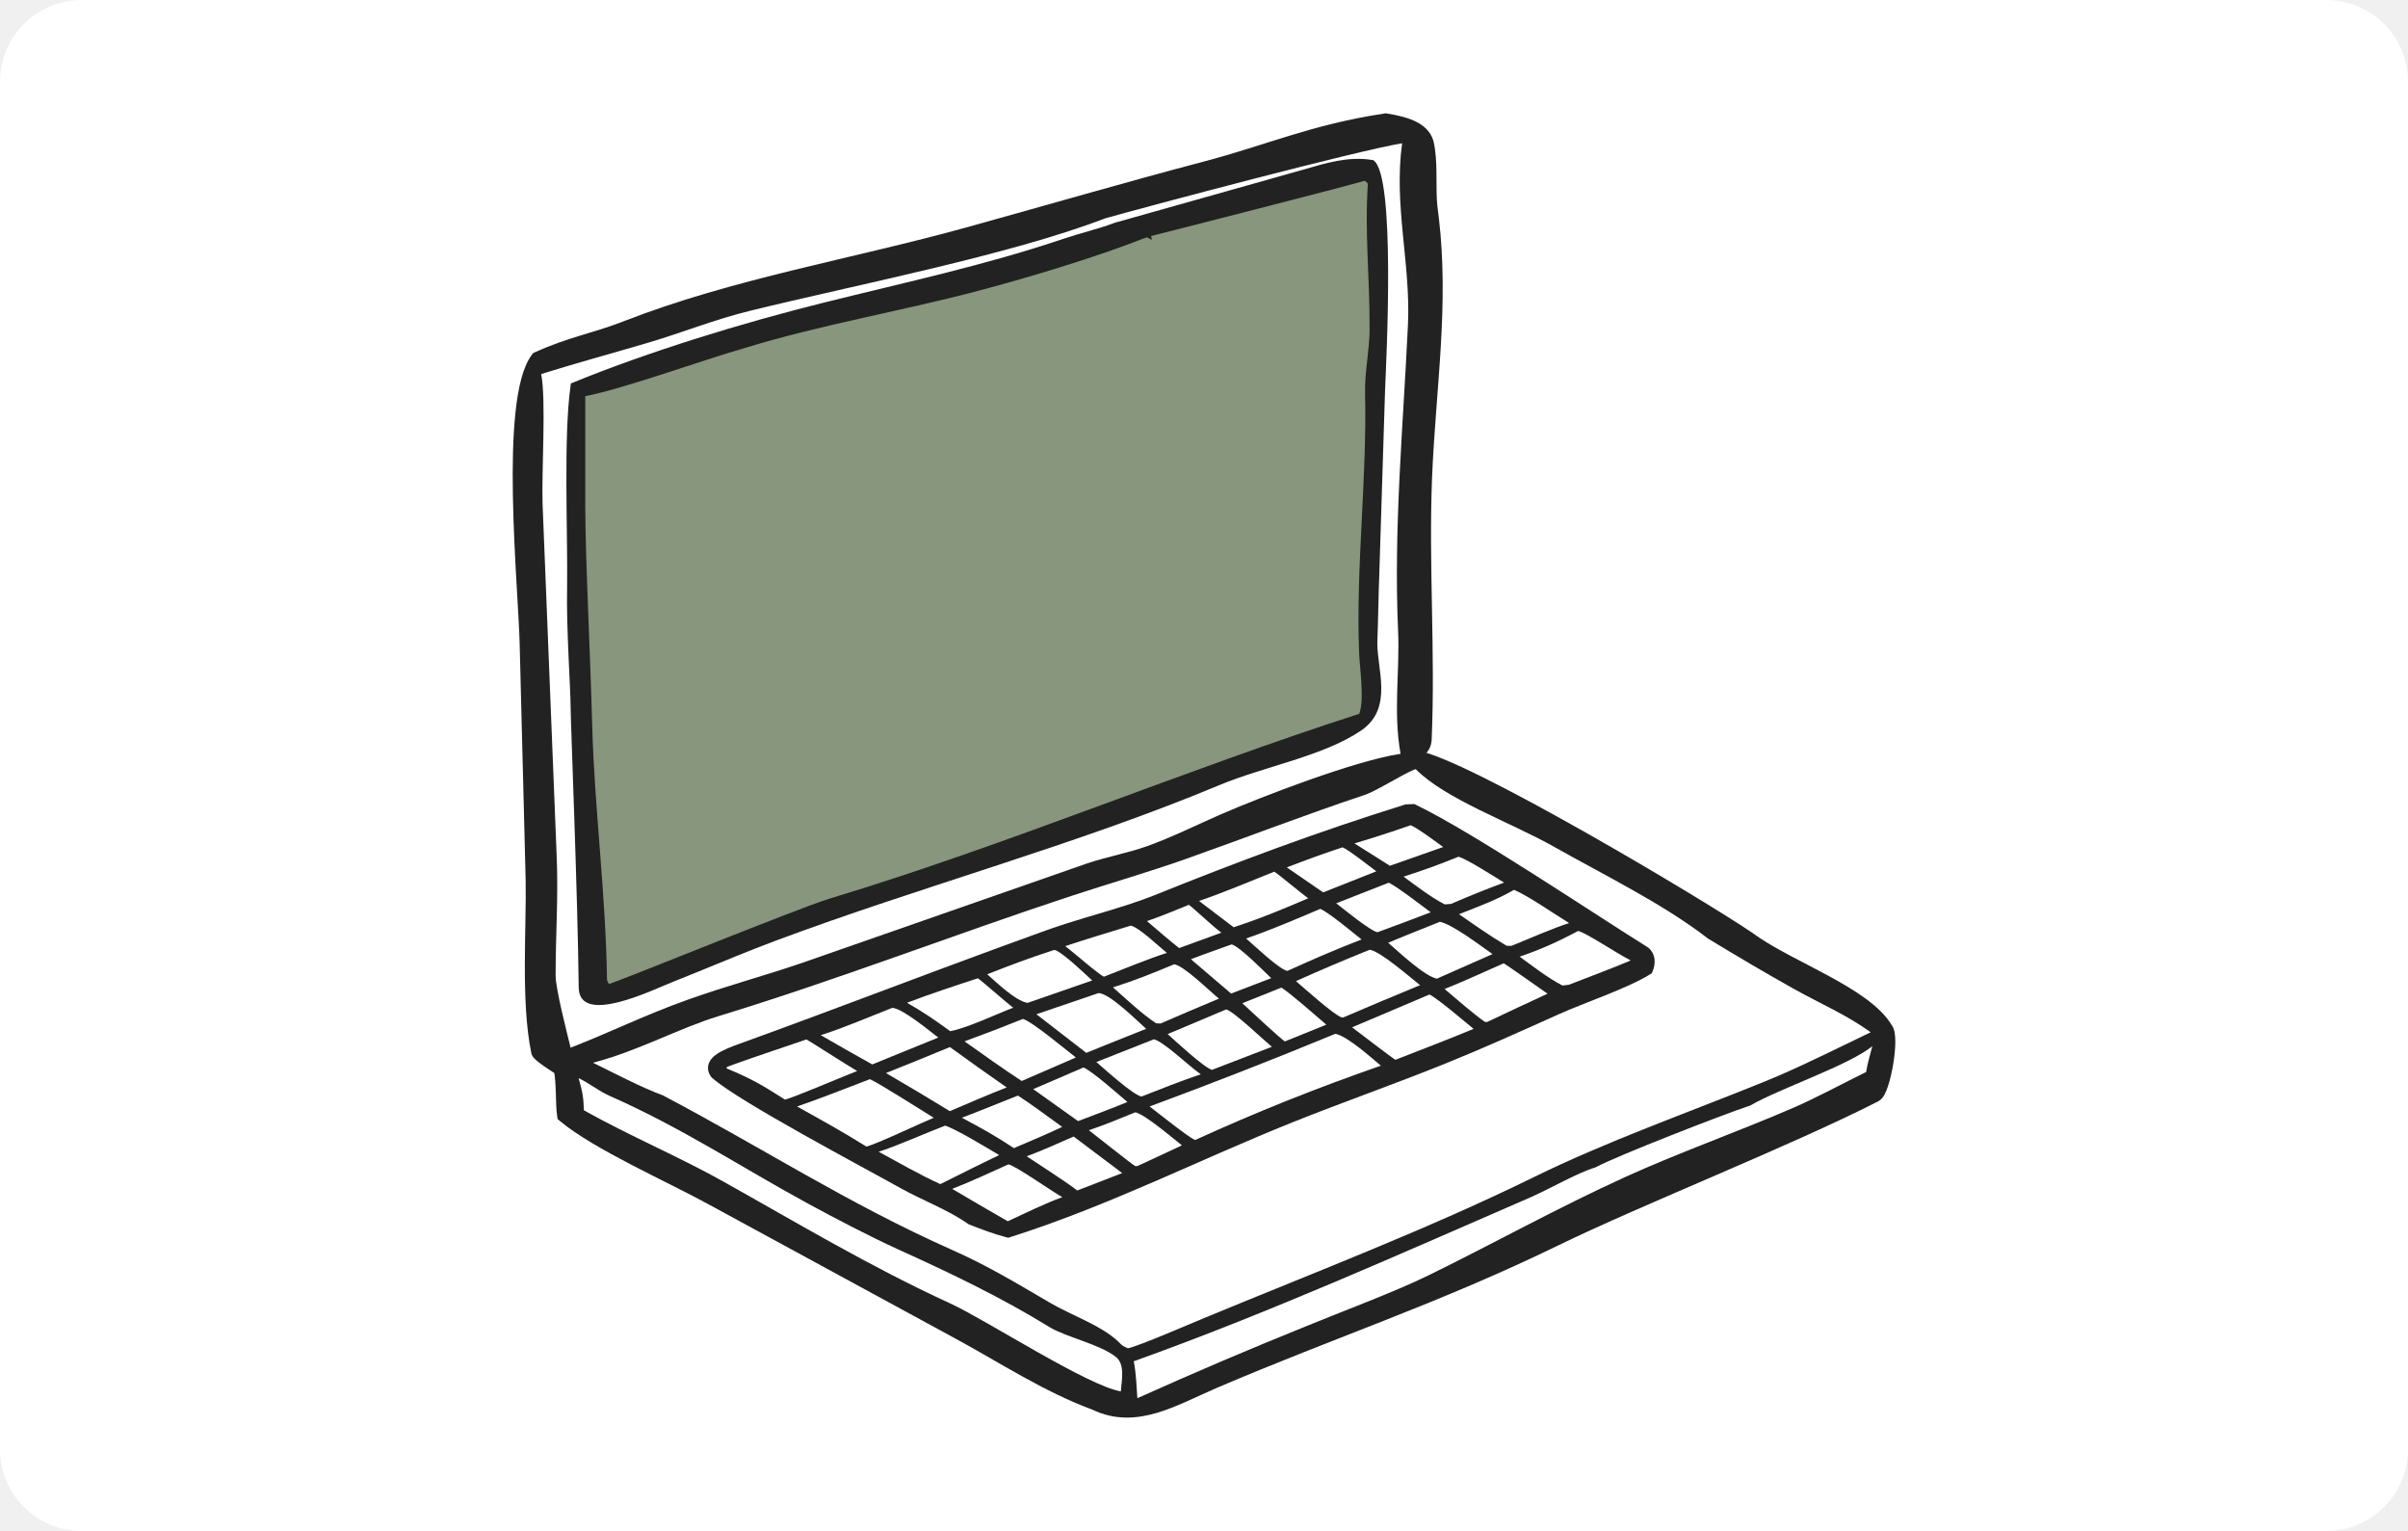
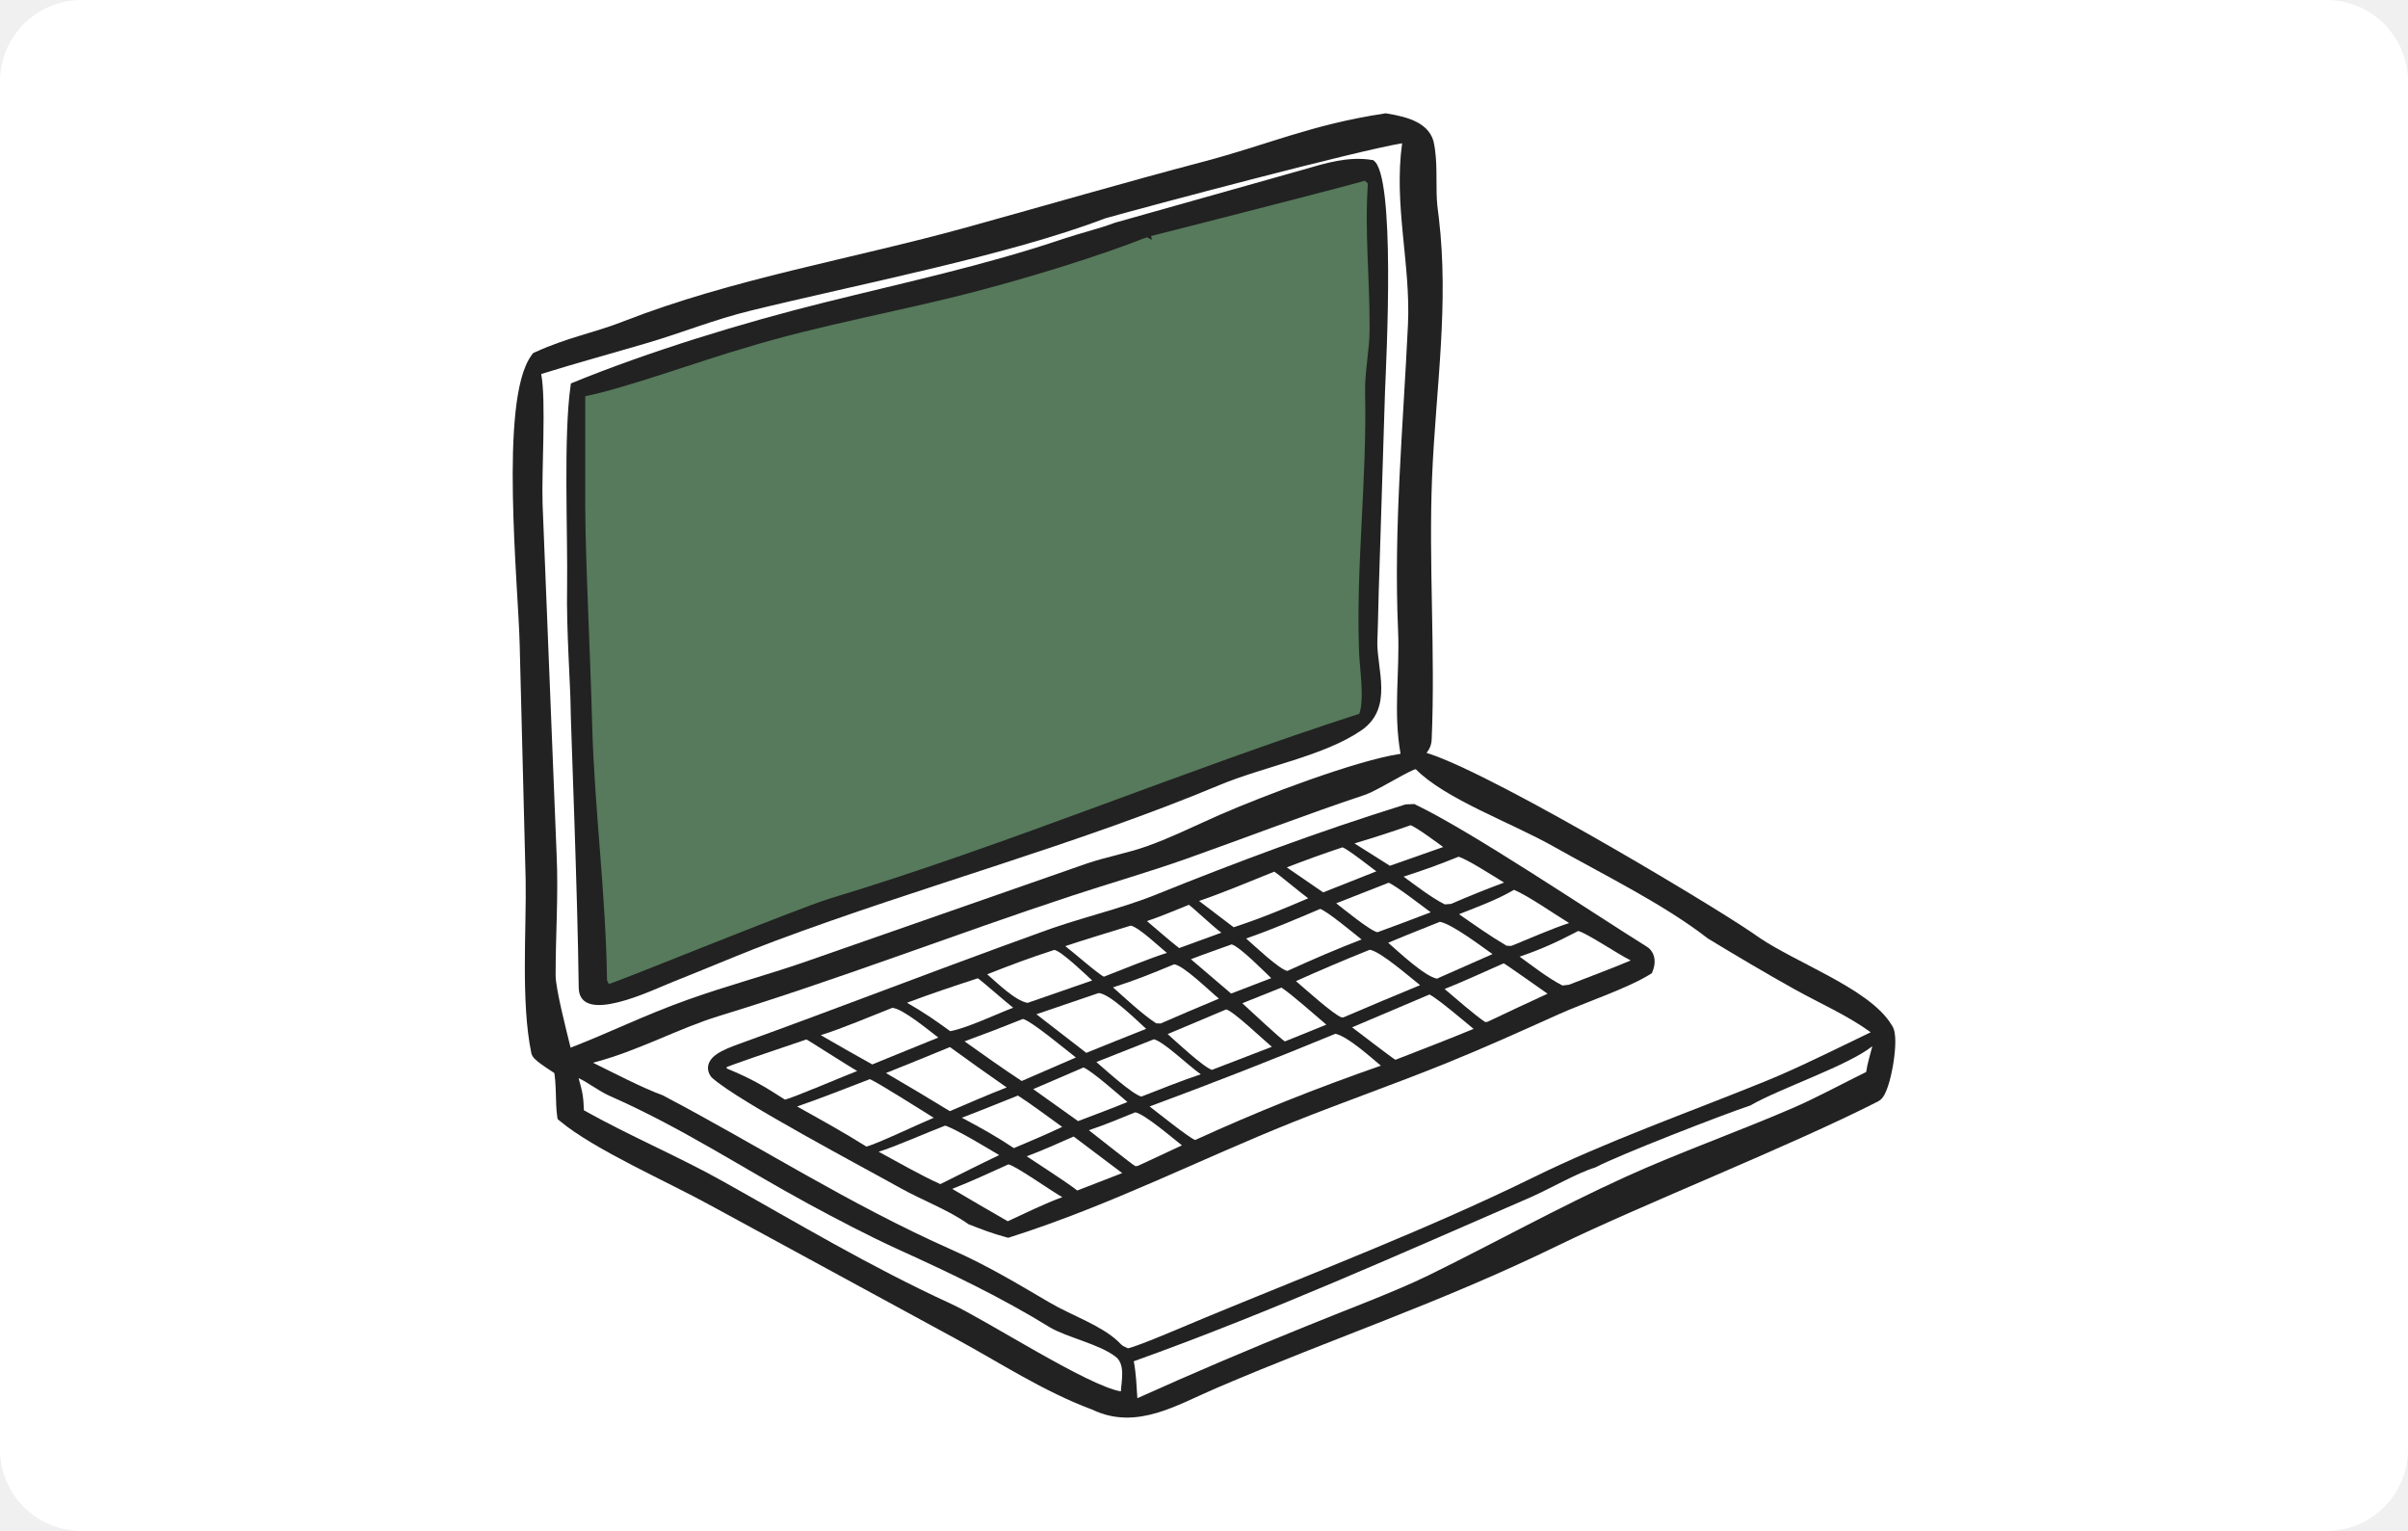
<svg xmlns="http://www.w3.org/2000/svg" width="236" height="150" viewBox="0 0 236 150" fill="none">
  <style>
  .bg { fill: #FFFFFF; }
  .ink-stroked { fill: #222222; stroke: #222222; }
  .bg-stroke { fill: #FFFFFF; stroke: #222222; }
  @media (prefers-color-scheme: dark) {
    .bg { fill: #161716; }
    .ink-stroked { fill: #FFFFFF; stroke: #F2EFE9; }
    .bg-stroke { fill: #161716; stroke: #F2EFE9; }
  }
</style>
  <rect class="bg" width="236" height="150" rx="8" />
  <path d="M135.864 11.491C136.917 11.66 137.923 11.892 138.699 12.3C139.484 12.713 140.07 13.329 140.197 14.258L140.262 14.659C140.395 15.596 140.407 16.55 140.41 17.478C140.414 18.416 140.408 19.325 140.498 20.209L140.543 20.585L140.647 21.418C141.136 25.571 141.075 29.657 140.844 33.722C140.595 38.081 140.157 42.359 139.978 46.752C139.805 50.993 139.887 55.275 139.967 59.573C140.046 63.867 140.123 68.178 139.938 72.457C139.911 73.089 139.588 73.463 139.338 73.729C139.244 73.829 139.174 73.906 139.12 73.968C139.683 74.093 140.407 74.344 141.241 74.684C142.351 75.136 143.697 75.761 145.197 76.505C148.198 77.995 151.833 79.973 155.454 82.026C162.238 85.872 169.005 89.995 171.494 91.681L171.934 91.986L172.287 92.229C174.103 93.444 176.646 94.645 179.071 95.964C180.352 96.662 181.593 97.388 182.641 98.158C183.675 98.917 184.547 99.737 185.081 100.632C185.218 100.806 185.285 101.043 185.322 101.26C185.364 101.506 185.38 101.798 185.378 102.112C185.373 102.741 185.294 103.499 185.17 104.238C185.046 104.977 184.875 105.711 184.683 106.292C184.587 106.582 184.482 106.845 184.369 107.054C184.267 107.243 184.122 107.461 183.914 107.567C179.7 109.721 173.905 112.254 168.156 114.739C162.401 117.227 156.693 119.667 152.636 121.643C140.888 127.365 130.925 130.579 119.074 135.65C117.179 136.461 115.221 137.495 113.282 138.066C111.317 138.645 109.296 138.777 107.211 137.769C102.423 135.996 98.075 133.121 93.843 130.833H93.842L69.797 117.761L69.795 117.76C67.672 116.591 64.859 115.243 62.126 113.824C59.414 112.415 56.785 110.938 55.108 109.539L54.999 109.447L54.977 109.306C54.885 108.69 54.873 107.83 54.847 107.009C54.822 106.228 54.782 105.477 54.666 104.903C54.613 104.868 54.544 104.825 54.464 104.773C54.263 104.643 53.993 104.467 53.72 104.282C53.448 104.098 53.168 103.899 52.948 103.724C52.839 103.637 52.737 103.549 52.657 103.467C52.617 103.427 52.576 103.381 52.542 103.333C52.519 103.301 52.488 103.251 52.465 103.189L52.445 103.122C51.924 100.635 51.811 97.582 51.813 94.573C51.816 91.539 51.935 88.583 51.892 86.183L51.307 63.134V63.133C51.274 61.717 51.133 59.523 50.987 56.948C50.842 54.378 50.691 51.439 50.641 48.549C50.59 45.662 50.639 42.813 50.894 40.427C51.021 39.235 51.2 38.149 51.447 37.228C51.693 36.312 52.014 35.532 52.437 34.971L52.494 34.895L52.581 34.855C54.231 34.106 55.65 33.644 57.028 33.222C58.409 32.8 59.736 32.422 61.234 31.836C66.591 29.744 72.174 28.224 77.82 26.838C83.475 25.451 89.178 24.201 94.814 22.642C102.524 20.509 110.202 18.267 118.021 16.206C121.217 15.364 123.836 14.464 126.581 13.628C129.321 12.795 132.159 12.034 135.749 11.49L135.807 11.481L135.864 11.491Z" class="ink-stroked" stroke-width="0.75" />
  <path d="M137.789 14.09C137.374 17.075 137.582 19.999 137.865 22.941C138.147 25.872 138.506 28.832 138.364 31.828C137.89 41.873 136.952 51.726 137.396 61.756C137.487 63.81 137.362 65.826 137.309 67.805C137.255 69.794 137.271 71.766 137.633 73.788L137.7 74.168L137.319 74.226C135.129 74.554 131.739 75.597 128.381 76.784C125.031 77.969 121.743 79.285 119.771 80.144C117.506 81.132 115.012 82.377 112.541 83.26C111.59 83.6 110.566 83.869 109.559 84.13C108.545 84.393 107.55 84.647 106.63 84.961L78.732 94.695L78.731 94.696C76.837 95.342 74.995 95.901 73.149 96.47C71.302 97.038 69.45 97.617 67.525 98.303C65.367 99.072 63.51 99.854 61.688 100.64C59.867 101.425 58.074 102.216 56.058 102.997L55.659 103.151L55.559 102.736C55.383 102.013 55.013 100.57 54.69 99.145C54.528 98.433 54.376 97.719 54.265 97.096C54.154 96.48 54.079 95.929 54.079 95.552C54.078 91.437 54.362 87.802 54.175 83.68V83.678L52.8 49.352V49.351C52.747 47.792 52.838 45.225 52.88 42.768C52.922 40.281 52.911 37.927 52.671 36.719L52.605 36.388L52.928 36.287C56.457 35.19 59.851 34.269 63.363 33.234C65.066 32.733 66.673 32.17 68.322 31.615C69.968 31.062 71.651 30.52 73.483 30.071C83.937 27.509 98.775 24.645 108.156 21.052L108.173 21.045L108.19 21.041L122.391 17.117L122.397 17.115L122.405 17.113H122.407L122.442 17.105C122.467 17.099 122.502 17.091 122.548 17.08C122.64 17.059 122.773 17.028 122.938 16.989C123.266 16.912 123.718 16.805 124.214 16.686C124.711 16.566 125.252 16.436 125.755 16.311L127.074 15.971C131.145 14.818 132.987 14.375 137.357 13.668L137.858 13.587L137.789 14.09Z" class="ink-stroked" stroke-width="0.75" />
  <path d="M137.789 14.09C137.374 17.075 137.582 19.999 137.865 22.941C138.147 25.872 138.506 28.832 138.364 31.828C137.89 41.873 136.952 51.726 137.396 61.756C137.487 63.81 137.362 65.826 137.309 67.805C137.255 69.794 137.271 71.766 137.633 73.788L137.7 74.168L137.319 74.226C135.129 74.554 131.739 75.597 128.381 76.784C125.031 77.969 121.743 79.285 119.771 80.144C117.506 81.132 115.012 82.377 112.541 83.26C111.59 83.6 110.566 83.869 109.559 84.13C108.545 84.393 107.55 84.647 106.63 84.961L78.732 94.695L78.731 94.696C76.837 95.342 74.995 95.901 73.149 96.47C71.302 97.038 69.45 97.617 67.525 98.303C65.367 99.072 63.51 99.854 61.688 100.64C59.867 101.425 58.074 102.216 56.058 102.997L55.659 103.151L55.559 102.736C55.383 102.013 55.013 100.57 54.69 99.145C54.528 98.433 54.376 97.719 54.265 97.096C54.154 96.48 54.079 95.929 54.079 95.552C54.078 91.437 54.362 87.802 54.175 83.68V83.678L52.8 49.352V49.351C52.747 47.792 52.838 45.225 52.88 42.768C52.922 40.281 52.911 37.927 52.671 36.719L52.605 36.388L52.928 36.287C56.457 35.19 59.851 34.269 63.363 33.234C65.066 32.733 66.673 32.17 68.322 31.615C69.968 31.062 71.651 30.52 73.483 30.071C83.937 27.509 98.775 24.645 108.156 21.052L108.172 21.046L108.188 21.041C112.241 19.893 132.976 14.377 137.357 13.668L137.858 13.587L137.789 14.09ZM134.438 16.046C132.173 15.669 129.995 16.353 127.826 16.984L127.823 16.985L109.366 22.184C108.666 22.454 107.785 22.72 106.897 22.979C105.992 23.243 105.081 23.501 104.314 23.761C96.722 26.331 88.833 28.025 80.929 29.989C72.754 32.021 63.734 34.796 56.292 37.833C55.945 40.302 55.875 43.825 55.886 47.423C55.897 51.106 55.993 54.874 55.954 57.584V57.587C55.912 59.53 55.997 62.019 56.094 64.236C56.19 66.441 56.298 68.392 56.298 69.227C56.298 69.922 56.471 74.495 56.657 80.062C56.843 85.62 57.042 92.153 57.092 96.747C57.096 97.16 57.197 97.433 57.339 97.617C57.481 97.801 57.693 97.933 57.988 98.012C58.6 98.174 59.484 98.084 60.494 97.833C62.504 97.333 64.733 96.279 65.738 95.881L68.239 94.873C70.744 93.85 73.264 92.796 75.805 91.847C82.995 89.159 90.403 86.797 97.745 84.383C105.092 81.967 112.377 79.496 119.343 76.585C121.588 75.647 124.196 74.922 126.653 74.129C129.131 73.329 131.467 72.456 133.257 71.217C134.665 70.222 135.011 68.879 134.998 67.398C134.992 66.65 134.893 65.882 134.795 65.114C134.71 64.451 134.626 63.783 134.614 63.156V62.884C134.656 61.767 134.682 60.668 134.709 59.571C134.736 58.475 134.762 57.38 134.804 56.276L135.367 38.312V38.309C135.428 36.79 135.695 31.467 135.669 26.359C135.656 23.804 135.569 21.316 135.349 19.39C135.238 18.425 135.096 17.616 134.918 17.016C134.829 16.716 134.734 16.48 134.637 16.307C134.561 16.172 134.492 16.091 134.438 16.046Z" class="bg-stroke" stroke-width="0.75" />
-   <path d="M134.012 17.431L134.313 17.703L134.449 17.826L134.437 18.007C134.275 20.329 134.319 22.619 134.402 24.919C134.485 27.211 134.608 29.521 134.601 31.861L134.605 32.277C134.601 33.251 134.492 34.246 134.384 35.215C134.259 36.334 134.138 37.419 134.162 38.459C134.26 42.721 134.033 46.969 133.822 51.198C133.611 55.432 133.416 59.649 133.572 63.873C133.586 64.248 133.625 64.723 133.671 65.258C133.716 65.789 133.766 66.374 133.798 66.955C133.83 67.534 133.844 68.119 133.815 68.649C133.787 69.174 133.717 69.673 133.565 70.071L133.501 70.239L133.33 70.294C124.709 73.069 116.149 76.259 107.534 79.424C98.923 82.589 90.258 85.728 81.44 88.395C79.891 88.864 74.603 90.941 69.621 92.916C67.137 93.902 64.735 94.859 62.929 95.571C62.026 95.927 61.269 96.221 60.725 96.428C60.453 96.532 60.231 96.614 60.07 96.671C59.99 96.7 59.922 96.723 59.868 96.74C59.842 96.748 59.815 96.755 59.791 96.761C59.775 96.765 59.731 96.776 59.684 96.779L59.435 96.791L59.327 96.565L59.151 96.194L59.116 96.121L59.115 96.039C59.059 91.822 58.753 87.658 58.431 83.488C58.109 79.322 57.772 75.149 57.659 70.932C57.469 63.789 56.984 54.5 56.984 49.549V38.511L57.286 38.451C59.266 38.054 62.084 37.187 64.967 36.256C67.838 35.33 70.772 34.341 72.951 33.717C76.739 32.56 80.517 31.672 84.311 30.82C88.11 29.966 91.921 29.147 95.795 28.127C100.837 26.797 107.536 24.771 112.28 22.885C112.307 22.875 112.335 22.864 112.352 22.858C112.354 22.857 112.356 22.856 112.358 22.855C112.36 22.854 112.362 22.855 112.363 22.854L112.366 22.852H112.367C112.368 22.852 112.37 22.851 112.371 22.85C112.373 22.85 112.378 22.854 112.387 22.858L112.385 22.848C112.385 22.848 112.387 22.848 112.388 22.848C112.39 22.848 112.393 22.846 112.397 22.845C112.406 22.843 112.419 22.84 112.436 22.835C112.469 22.827 112.519 22.814 112.585 22.797C112.716 22.764 112.91 22.715 113.157 22.652C113.651 22.526 114.361 22.346 115.224 22.127C116.949 21.687 119.285 21.091 121.729 20.464C126.62 19.21 131.935 17.836 133.658 17.349L133.857 17.294L134.012 17.431ZM112.477 23.212L112.441 23.076C112.43 23.061 112.419 23.047 112.405 23.034L112.477 23.212Z" fill="#87967C" stroke="#222222" stroke-width="0.75" />
+   <path d="M134.012 17.431L134.313 17.703L134.449 17.826L134.437 18.007C134.275 20.329 134.319 22.619 134.402 24.919C134.485 27.211 134.608 29.521 134.601 31.861L134.605 32.277C134.601 33.251 134.492 34.246 134.384 35.215C134.259 36.334 134.138 37.419 134.162 38.459C134.26 42.721 134.033 46.969 133.822 51.198C133.611 55.432 133.416 59.649 133.572 63.873C133.586 64.248 133.625 64.723 133.671 65.258C133.716 65.789 133.766 66.374 133.798 66.955C133.83 67.534 133.844 68.119 133.815 68.649C133.787 69.174 133.717 69.673 133.565 70.071L133.501 70.239L133.33 70.294C124.709 73.069 116.149 76.259 107.534 79.424C98.923 82.589 90.258 85.728 81.44 88.395C79.891 88.864 74.603 90.941 69.621 92.916C67.137 93.902 64.735 94.859 62.929 95.571C62.026 95.927 61.269 96.221 60.725 96.428C60.453 96.532 60.231 96.614 60.07 96.671C59.99 96.7 59.922 96.723 59.868 96.74C59.842 96.748 59.815 96.755 59.791 96.761C59.775 96.765 59.731 96.776 59.684 96.779L59.435 96.791L59.327 96.565L59.151 96.194L59.116 96.121L59.115 96.039C59.059 91.822 58.753 87.658 58.431 83.488C58.109 79.322 57.772 75.149 57.659 70.932C57.469 63.789 56.984 54.5 56.984 49.549V38.511L57.286 38.451C59.266 38.054 62.084 37.187 64.967 36.256C67.838 35.33 70.772 34.341 72.951 33.717C76.739 32.56 80.517 31.672 84.311 30.82C88.11 29.966 91.921 29.147 95.795 28.127C100.837 26.797 107.536 24.771 112.28 22.885C112.307 22.875 112.335 22.864 112.352 22.858C112.354 22.857 112.356 22.856 112.358 22.855C112.36 22.854 112.362 22.855 112.363 22.854L112.366 22.852H112.367C112.368 22.852 112.37 22.851 112.371 22.85C112.373 22.85 112.378 22.854 112.387 22.858L112.385 22.848C112.385 22.848 112.387 22.848 112.388 22.848C112.39 22.848 112.393 22.846 112.397 22.845C112.406 22.843 112.419 22.84 112.436 22.835C112.469 22.827 112.519 22.814 112.585 22.797C112.716 22.764 112.91 22.715 113.157 22.652C113.651 22.526 114.361 22.346 115.224 22.127C116.949 21.687 119.285 21.091 121.729 20.464C126.62 19.21 131.935 17.836 133.658 17.349L133.857 17.294L134.012 17.431ZM112.477 23.212L112.441 23.076C112.43 23.061 112.419 23.047 112.405 23.034L112.477 23.212Z" fill="#567A5B" stroke="#222222" stroke-width="0.75" />
  <path d="M138.918 74.993L139.028 75.105C140.415 76.514 142.708 77.803 145.207 79.039C147.677 80.26 150.355 81.433 152.395 82.584C157.455 85.439 163.235 88.257 167.612 91.651C170.347 93.31 173.172 94.984 176.001 96.564C178.62 98.028 181.166 99.099 183.562 100.834L184.073 101.204L183.504 101.476C180.605 102.859 177.455 104.451 174.385 105.772L173.075 106.32C165.397 109.435 157.708 112.126 150.479 115.674C140.19 120.724 129.071 124.972 118.247 129.448L118.246 129.449C117.927 129.58 117.361 129.819 116.671 130.11C115.982 130.401 115.172 130.742 114.37 131.072C113.569 131.402 112.773 131.722 112.112 131.973C111.465 132.219 110.913 132.412 110.619 132.469L110.504 132.491L110.397 132.444C110.049 132.291 109.863 132.199 109.714 132.079C109.641 132.02 109.581 131.958 109.527 131.902C109.472 131.845 109.408 131.778 109.312 131.688L109.311 131.687C108.503 130.933 107.415 130.323 106.229 129.734C105.063 129.155 103.787 128.59 102.69 127.949C99.544 126.109 96.633 124.343 93.154 122.802C83.031 118.318 74.204 112.596 64.79 107.653C62.785 106.926 59.823 105.376 57.954 104.461L57.046 104.016L58.024 103.761C60.213 103.191 62.28 102.36 64.311 101.513C66.333 100.67 68.328 99.806 70.337 99.192C82.118 95.591 93.257 91.251 104.934 87.406C108.63 86.189 112.611 85.042 116.159 83.783C122.062 81.689 127.711 79.499 133.738 77.491L134.068 77.349L134.305 77.241C134.899 76.957 135.776 76.465 136.604 76.008C137.071 75.75 137.521 75.504 137.879 75.323C138.057 75.233 138.22 75.156 138.354 75.1C138.421 75.073 138.487 75.047 138.547 75.029C138.6 75.013 138.679 74.993 138.761 74.993H138.918Z" class="bg-stroke" stroke-width="0.75" />
  <path d="M138.614 79.196C141.316 80.488 145.647 83.138 149.947 85.865C154.263 88.603 158.546 91.416 161.197 93.068L161.327 93.16C161.608 93.389 161.742 93.7 161.779 94.009C161.821 94.352 161.747 94.702 161.634 94.985L161.588 95.098L161.484 95.162C160.429 95.823 158.817 96.515 157.187 97.172C155.54 97.836 153.871 98.466 152.648 99.015C148.95 100.675 145.366 102.3 141.537 103.848C139.048 104.854 136.544 105.796 134.044 106.734C131.543 107.672 129.045 108.607 126.562 109.6C117.45 113.243 108.62 117.766 98.911 120.849L98.807 120.882L98.701 120.854C97.32 120.485 96.397 120.111 95.148 119.633L95.103 119.616L95.065 119.589C94.103 118.906 92.958 118.314 91.792 117.748C90.637 117.188 89.448 116.648 88.442 116.083C87.589 115.603 86.173 114.835 84.486 113.913C82.801 112.993 80.847 111.922 78.922 110.841C76.998 109.761 75.099 108.669 73.525 107.706C71.961 106.75 70.689 105.904 70.038 105.319L70.011 105.294L69.989 105.264C69.76 104.958 69.698 104.618 69.831 104.287C69.95 103.993 70.203 103.763 70.469 103.581C71.006 103.213 71.808 102.904 72.538 102.64C77.468 100.859 82.359 99.025 87.254 97.192C90.925 95.817 94.598 94.442 98.29 93.091L101.989 91.748C103.746 91.079 105.731 90.495 107.684 89.912C109.646 89.327 111.578 88.742 113.256 88.068C121.421 84.784 129.108 81.9 137.77 79.2L137.816 79.185L137.865 79.183L138.437 79.158L138.53 79.154L138.614 79.196Z" class="ink-stroked" stroke-width="0.75" />
  <path d="M130.96 100.918C131.328 100.998 131.743 101.204 132.153 101.454C132.57 101.708 133.011 102.026 133.438 102.355C134.285 103.01 135.113 103.741 135.573 104.122L136.087 104.546L135.457 104.765C129.183 106.942 123.116 109.369 117.29 112.035L117.146 112.101L116.997 112.043C116.879 111.997 116.734 111.914 116.584 111.82C116.428 111.722 116.245 111.597 116.047 111.458C115.65 111.177 115.177 110.824 114.705 110.463C113.776 109.754 112.791 108.971 112.443 108.704L111.905 108.29L112.542 108.054C118.693 105.779 124.76 103.405 130.738 100.938L130.846 100.893L130.96 100.918Z" class="bg-stroke" stroke-width="0.75" />
  <path d="M85.41 105.389C85.897 105.607 87.234 106.414 88.542 107.222C89.204 107.631 89.869 108.046 90.432 108.398C90.996 108.751 91.455 109.04 91.709 109.197L92.334 109.583L91.654 109.863C90.93 110.161 89.539 110.801 88.186 111.406C87.514 111.706 86.853 111.998 86.297 112.228C85.751 112.454 85.279 112.634 84.998 112.701L84.845 112.737L84.712 112.654C82.501 111.267 80.281 110.043 77.94 108.738L77.209 108.33L78 108.056C80.366 107.238 82.788 106.273 85.123 105.38L85.269 105.325L85.41 105.389Z" class="bg-stroke" stroke-width="0.75" />
  <path d="M134.278 92.684C134.465 92.704 134.667 92.778 134.861 92.868C135.061 92.961 135.28 93.085 135.507 93.226C135.961 93.51 136.472 93.882 136.973 94.266C137.474 94.652 137.973 95.055 138.4 95.405C138.832 95.758 139.185 96.052 139.409 96.225L139.921 96.622L139.322 96.868C136.802 97.905 134.295 98.959 131.804 100.027L131.73 100.058L131.65 100.057L131.487 100.055L131.436 100.054L131.385 100.04C131.241 99.996 131.076 99.907 130.917 99.807C130.75 99.703 130.56 99.57 130.357 99.42C129.951 99.118 129.477 98.734 129.008 98.341C128.077 97.561 127.122 96.711 126.772 96.413L126.322 96.029L126.861 95.785C129.231 94.716 131.645 93.69 134.1 92.709L134.186 92.675L134.278 92.684Z" class="bg-stroke" stroke-width="0.75" />
  <path d="M140.269 97.102C140.509 97.222 140.855 97.462 141.233 97.743C141.619 98.031 142.062 98.38 142.501 98.735C143.37 99.437 144.265 100.193 144.66 100.515L145.146 100.911L144.566 101.152C142.075 102.186 139.427 103.193 136.898 104.184L136.739 104.246L136.588 104.167C136.522 104.133 136.41 104.055 136.292 103.971C136.163 103.879 135.996 103.758 135.806 103.616C135.424 103.334 134.94 102.969 134.454 102.601C133.477 101.86 132.5 101.112 132.29 100.953L131.771 100.562L132.369 100.309L139.954 97.091L140.113 97.024L140.269 97.102Z" class="bg-stroke" stroke-width="0.75" />
  <path d="M79.161 101.489C79.21 101.507 79.268 101.542 79.294 101.556C79.336 101.58 79.39 101.613 79.453 101.651C79.581 101.729 79.755 101.836 79.959 101.964C80.368 102.219 80.907 102.56 81.466 102.913C82.59 103.622 83.782 104.373 84.195 104.607L84.89 105.001L84.144 105.284C83.535 105.515 81.98 106.165 80.459 106.787C79.702 107.096 78.955 107.398 78.346 107.635C77.75 107.866 77.254 108.048 77.019 108.103L76.863 108.139L76.731 108.053C74.608 106.694 73.529 106.048 71.133 105.052C70.738 104.887 70.743 104.317 71.151 104.167L72.083 103.829C74.296 103.038 76.757 102.229 78.911 101.487L79.036 101.444L79.161 101.489Z" class="bg-stroke" stroke-width="0.75" />
  <path d="M93.319 102.284C95.15 103.615 97.003 104.932 98.878 106.237L99.458 106.64L98.798 106.894C96.964 107.599 95.051 108.443 93.236 109.212L93.059 109.287L92.894 109.187C90.837 107.926 88.753 106.683 86.645 105.457L85.981 105.071L86.694 104.784C88.79 103.946 90.878 103.099 92.956 102.241L93.149 102.161L93.319 102.284Z" class="bg-stroke" stroke-width="0.75" />
  <path d="M129.532 88.7C129.775 88.796 130.113 89.009 130.468 89.256C130.833 89.51 131.249 89.824 131.661 90.144C132.48 90.779 133.312 91.463 133.679 91.754L134.194 92.162L133.579 92.397C130.92 93.414 128.855 94.33 126.319 95.472L126.205 95.522L126.083 95.495C125.926 95.46 125.759 95.382 125.601 95.293C125.437 95.201 125.257 95.084 125.071 94.951C124.7 94.686 124.282 94.347 123.873 93.999C123.076 93.321 122.226 92.531 121.882 92.233L121.391 91.808L122.004 91.596C124.566 90.708 126.802 89.738 129.249 88.703L129.39 88.644L129.532 88.7Z" class="bg-stroke" stroke-width="0.75" />
  <path d="M92.757 109.927C93.379 110.138 94.447 110.711 95.473 111.294C96.51 111.884 97.548 112.511 98.118 112.848L98.727 113.207L98.089 113.51C96.168 114.421 94.231 115.407 92.324 116.352L92.165 116.431L92.004 116.358C90.091 115.496 87.729 114.147 85.935 113.172L85.144 112.743L86.005 112.484C86.755 112.258 87.933 111.791 89.158 111.29C90.373 110.794 91.628 110.266 92.503 109.932L92.629 109.884L92.757 109.927Z" class="bg-stroke" stroke-width="0.75" />
  <path d="M100.345 99.469C100.503 99.508 100.687 99.598 100.869 99.7C101.059 99.807 101.276 99.946 101.509 100.104C101.975 100.421 102.521 100.828 103.063 101.246C103.607 101.665 104.15 102.098 104.612 102.468C105.077 102.84 105.454 103.144 105.672 103.312L106.176 103.7L105.593 103.953L100.283 106.256L100.098 106.336L99.929 106.226C97.989 104.955 96.166 103.647 94.316 102.333L93.734 101.919L94.404 101.675C96.33 100.971 98.235 100.242 100.115 99.485L100.228 99.44L100.345 99.469Z" class="bg-stroke" stroke-width="0.75" />
  <path d="M107.656 96.926C107.866 96.924 108.083 96.99 108.285 97.076C108.493 97.165 108.714 97.288 108.938 97.432C109.385 97.719 109.877 98.104 110.35 98.503C111.281 99.289 112.219 100.202 112.581 100.521L113.041 100.929L112.469 101.151C110.514 101.914 108.552 102.72 106.602 103.502L106.402 103.581L106.232 103.45L101.345 99.669L100.793 99.242L101.453 99.017L107.538 96.945L107.596 96.926H107.656Z" class="bg-stroke" stroke-width="0.75" />
  <path d="M87.471 98.371C87.819 98.39 88.24 98.579 88.643 98.804C89.063 99.039 89.526 99.349 89.977 99.671C90.864 100.307 91.775 101.048 92.186 101.355L92.724 101.756L92.101 102.004C89.936 102.864 87.808 103.763 85.627 104.637L85.461 104.704L85.305 104.617C83.606 103.671 81.922 102.714 80.253 101.745L79.51 101.314L80.332 101.062C82.244 100.477 85.371 99.161 87.312 98.396L87.389 98.366L87.471 98.371Z" class="bg-stroke" stroke-width="0.75" />
  <path d="M115.094 94.106C115.276 94.119 115.465 94.192 115.638 94.276C115.817 94.365 116.011 94.482 116.211 94.618C116.61 94.89 117.06 95.25 117.501 95.623C117.943 95.997 118.385 96.392 118.771 96.737C119.16 97.086 119.485 97.377 119.702 97.555L120.188 97.951L119.608 98.191C117.689 98.988 115.785 99.798 113.895 100.623L113.814 100.658L113.728 100.654L113.294 100.635L113.191 100.631L113.105 100.574C111.703 99.659 110.014 98.064 108.832 97.02L108.336 96.583L108.966 96.383C111.245 95.657 112.76 95.03 114.924 94.134L115.006 94.101L115.094 94.106Z" class="bg-stroke" stroke-width="0.75" />
  <path d="M120.279 98.536C120.429 98.578 120.595 98.67 120.752 98.769C120.917 98.874 121.103 99.008 121.3 99.159C121.695 99.463 122.154 99.852 122.612 100.252C123.544 101.066 124.449 101.908 124.89 102.273L125.383 102.682L124.785 102.912L118.909 105.173L118.779 105.224L118.648 105.177C118.363 105.074 117.985 104.823 117.599 104.534C117.2 104.236 116.751 103.866 116.312 103.488C115.434 102.735 114.564 101.929 114.189 101.595L113.747 101.2L114.294 100.97L120.032 98.552L120.153 98.501L120.279 98.536Z" class="bg-stroke" stroke-width="0.75" />
  <path d="M141.183 89.946C141.549 90.012 142.004 90.218 142.467 90.471C142.94 90.728 143.46 91.056 143.968 91.395C144.976 92.068 145.988 92.822 146.489 93.171L147.037 93.552L146.427 93.821L141.242 96.11L141.024 96.222L140.913 96.28L140.79 96.258C140.406 96.193 139.96 95.963 139.522 95.685C139.074 95.4 138.59 95.035 138.122 94.656C137.193 93.904 136.277 93.058 135.809 92.656L135.352 92.263L135.905 92.027C137.522 91.334 139.333 90.632 140.976 89.968L141.076 89.927L141.183 89.946Z" class="bg-stroke" stroke-width="0.75" />
  <path d="M148.527 86.835C149.28 87.154 150.288 87.761 151.272 88.385C152.273 89.02 153.248 89.672 153.983 90.119L154.69 90.548L153.901 90.796C152.399 91.269 149.917 92.349 148.379 92.978L148.365 92.984L148.35 92.988C148.262 93.015 148.162 93.057 148.027 93.051C147.938 93.047 147.906 93.037 147.646 93.034L147.546 93.032L147.46 92.981C145.793 91.999 144.301 90.932 142.782 89.877L142.207 89.478L142.858 89.221C144.764 88.467 146.574 87.809 148.191 86.858L148.354 86.762L148.527 86.835Z" class="bg-stroke" stroke-width="0.75" />
  <path d="M113.185 101.461C113.502 101.542 113.88 101.767 114.256 102.029C114.644 102.299 115.076 102.641 115.509 102.998C116.389 103.724 117.266 104.498 117.901 104.95L118.507 105.381L117.802 105.613C115.904 106.236 113.878 107.062 112.01 107.785L111.911 107.823L111.807 107.804C111.642 107.774 111.464 107.693 111.296 107.602C111.121 107.506 110.926 107.382 110.723 107.241C110.315 106.959 109.85 106.594 109.394 106.219C108.485 105.472 107.571 104.649 107.206 104.338L106.731 103.934L107.312 103.704L112.954 101.476L113.066 101.431L113.185 101.461Z" class="bg-stroke" stroke-width="0.75" />
  <path d="M98.897 113.712C99.04 113.737 99.21 113.809 99.372 113.889C99.544 113.973 99.747 114.085 99.967 114.214C100.408 114.472 100.94 114.809 101.483 115.161C102.581 115.872 103.711 116.633 104.301 116.971L105.01 117.376L104.24 117.649C102.646 118.216 100.507 119.261 98.926 119.993L98.75 120.074L98.581 119.979C96.752 118.93 94.936 117.873 93.133 116.805L92.471 116.412L93.189 116.133C95.026 115.417 96.884 114.546 98.678 113.739L98.783 113.691L98.897 113.712Z" class="bg-stroke" stroke-width="0.75" />
  <path d="M154.74 90.847C154.878 90.873 155.041 90.937 155.202 91.01C155.37 91.087 155.565 91.187 155.775 91.301C156.197 91.531 156.701 91.829 157.218 92.14C158.263 92.77 159.348 93.444 159.989 93.765L160.715 94.128L159.968 94.446C158.076 95.249 155.839 96.075 153.899 96.831L153.856 96.848L153.81 96.854L153.182 96.93L153.069 96.945L152.968 96.893C151.569 96.191 149.895 94.889 148.717 94.034L148.132 93.609L148.816 93.374C151.031 92.618 152.548 91.903 154.497 90.883L154.612 90.823L154.74 90.847Z" class="bg-stroke" stroke-width="0.75" />
  <path d="M147.543 94.048C147.605 94.08 147.713 94.15 147.834 94.23C147.964 94.316 148.13 94.43 148.321 94.561C148.704 94.823 149.189 95.16 149.677 95.502C150.656 96.188 151.646 96.888 151.883 97.051L152.427 97.426L151.827 97.701C149.855 98.607 147.895 99.524 145.946 100.452L145.888 100.481L145.822 100.488L145.595 100.51L145.461 100.523L145.35 100.448C144.251 99.714 142.339 98.02 141.342 97.187L140.859 96.784L141.442 96.551C143.339 95.792 145.345 94.866 147.219 94.038L147.383 93.966L147.543 94.048Z" class="bg-stroke" stroke-width="0.75" />
  <path d="M103.389 92.699C103.545 92.724 103.707 92.801 103.852 92.882C104.004 92.968 104.172 93.079 104.346 93.206C104.693 93.458 105.087 93.785 105.472 94.121C106.237 94.788 107.003 95.522 107.295 95.788L107.762 96.212L107.165 96.419L100.835 98.612L100.746 98.643L100.653 98.628C100.282 98.569 99.89 98.389 99.515 98.166C99.134 97.941 98.744 97.656 98.373 97.359C97.641 96.775 96.921 96.094 96.51 95.743L96.036 95.337L96.616 95.109C98.952 94.19 100.74 93.511 103.213 92.712L103.3 92.684L103.389 92.699Z" class="bg-stroke" stroke-width="0.75" />
  <path d="M125.095 85.088C125.416 85.299 126.045 85.808 126.683 86.324C127.333 86.851 128.004 87.396 128.436 87.709L128.971 88.097L128.363 88.357C125.929 89.401 123.643 90.353 121.021 91.204L120.834 91.265L120.678 91.147L117.291 88.572L116.73 88.147L117.396 87.919C119.762 87.109 122.419 85.987 124.749 85.054L124.931 84.981L125.095 85.088Z" class="bg-stroke" stroke-width="0.75" />
  <path d="M96.034 95.531C96.149 95.604 96.388 95.798 96.663 96.027C96.95 96.266 97.306 96.569 97.671 96.881C98.408 97.509 99.174 98.166 99.525 98.436L100.06 98.845L99.431 99.083C98.65 99.379 97.522 99.877 96.351 100.352C95.205 100.816 94.017 101.258 93.191 101.4L93.035 101.428L92.907 101.335C91.365 100.217 90.41 99.552 88.705 98.569L88.019 98.174L88.761 97.894C91.134 96.999 93.288 96.286 95.718 95.492L95.885 95.438L96.034 95.531Z" class="bg-stroke" stroke-width="0.75" />
  <path d="M110.898 90.322C111.179 90.38 111.506 90.568 111.814 90.777C112.137 90.996 112.491 91.274 112.837 91.56C113.184 91.847 113.529 92.149 113.835 92.416C114.144 92.686 114.407 92.916 114.599 93.07L115.148 93.513L114.475 93.721C112.819 94.232 110.024 95.387 108.326 96.043L108.174 96.102L108.027 96.031C107.832 95.936 107.541 95.726 107.228 95.485C106.903 95.236 106.524 94.927 106.141 94.611C105.366 93.972 104.588 93.309 104.177 92.995L103.613 92.565L104.286 92.342C106.375 91.646 108.596 90.984 110.711 90.331L110.804 90.302L110.898 90.322Z" class="bg-stroke" stroke-width="0.75" />
  <path d="M99.966 107.023C101.312 107.883 103.036 109.191 104.319 110.105L104.84 110.477L104.262 110.75C102.709 111.485 101.104 112.155 99.513 112.834L99.326 112.913L99.158 112.801C97.353 111.603 96.111 110.916 94.092 109.844L93.361 109.455L94.135 109.162C95.953 108.472 97.811 107.711 99.626 106.991L99.804 106.921L99.966 107.023Z" class="bg-stroke" stroke-width="0.75" />
  <path d="M106.312 104.237C106.566 104.329 106.93 104.571 107.306 104.848C107.697 105.136 108.149 105.497 108.596 105.866C109.484 106.599 110.383 107.387 110.736 107.685L111.209 108.083L110.638 108.319C109.091 108.955 107.366 109.589 105.793 110.192L105.605 110.264L105.441 110.147L101.044 107.014L100.502 106.627L101.113 106.365L106.036 104.245L106.173 104.186L106.312 104.237Z" class="bg-stroke" stroke-width="0.75" />
  <path d="M111.33 108.61C111.644 108.668 112.049 108.891 112.448 109.146C112.865 109.413 113.335 109.755 113.797 110.109C114.26 110.464 114.72 110.833 115.118 111.156C115.519 111.481 115.852 111.754 116.068 111.923L116.553 112.3L115.996 112.559L111.666 114.572L111.61 114.597L111.549 114.604L111.316 114.631L111.199 114.643L111.096 114.587C111.019 114.545 110.899 114.461 110.769 114.366C110.629 114.265 110.454 114.133 110.256 113.981C109.859 113.678 109.361 113.289 108.857 112.893C107.846 112.098 106.815 111.279 106.491 111.034L105.921 110.603L106.599 110.379C108.151 109.864 109.619 109.242 111.121 108.632L111.223 108.591L111.33 108.61Z" class="bg-stroke" stroke-width="0.75" />
  <path d="M105.45 111.052L110.21 114.635L110.748 115.04L110.119 115.284L105.713 116.99L105.515 117.068L105.348 116.937C104.22 116.058 101.739 114.491 100.416 113.601L99.808 113.192L100.495 112.938C102.031 112.37 103.574 111.664 105.074 111.008L105.275 110.92L105.45 111.052Z" class="bg-stroke" stroke-width="0.75" />
  <path d="M143.016 83.574C143.145 83.601 143.3 83.661 143.455 83.731C143.617 83.802 143.803 83.895 144.003 84.001C144.403 84.213 144.875 84.484 145.344 84.764C146.279 85.321 147.232 85.925 147.604 86.152L148.262 86.556L147.538 86.824C145.67 87.516 144.155 88.133 142.354 88.906L142.297 88.931L142.234 88.936C142.031 88.951 141.828 88.967 141.624 88.982L141.52 88.99L141.426 88.943C140.07 88.259 138.481 87.026 137.34 86.194L136.745 85.761L137.445 85.534C139.492 84.873 140.851 84.378 142.8 83.594L142.904 83.552L143.016 83.574Z" class="bg-stroke" stroke-width="0.75" />
  <path d="M136.239 86.138C136.46 86.228 136.792 86.433 137.149 86.672C137.517 86.919 137.945 87.224 138.37 87.535C139.215 88.152 140.081 88.816 140.441 89.082L140.991 89.49L140.353 89.734C138.623 90.396 136.883 91.047 135.135 91.688L135.041 91.722L134.943 91.706C134.796 91.681 134.636 91.612 134.488 91.537C134.332 91.457 134.157 91.353 133.973 91.235C133.604 90.999 133.178 90.693 132.758 90.378C131.935 89.762 131.056 89.05 130.729 88.801L130.197 88.398L130.818 88.154L135.962 86.137L136.101 86.082L136.239 86.138Z" class="bg-stroke" stroke-width="0.75" />
  <path d="M125.799 96.447C126.954 97.227 129.166 99.206 130.233 100.106L130.709 100.508L130.132 100.741L126.074 102.379L125.951 102.429L125.824 102.391C125.77 102.374 125.726 102.347 125.707 102.336C125.682 102.321 125.657 102.303 125.633 102.286C125.585 102.252 125.527 102.208 125.465 102.157C125.34 102.056 125.178 101.917 124.993 101.756C124.622 101.431 124.147 101.003 123.668 100.565C123.189 100.128 122.703 99.68 122.31 99.316C121.915 98.951 121.614 98.672 121.503 98.57L121.062 98.168L121.616 97.945L125.45 96.41L125.634 96.336L125.799 96.447Z" class="bg-stroke" stroke-width="0.75" />
  <path d="M131.669 82.66C131.778 82.691 131.902 82.755 132.013 82.819C132.133 82.888 132.271 82.978 132.42 83.077C132.718 83.277 133.072 83.532 133.425 83.793C133.778 84.054 134.132 84.324 134.433 84.553C134.735 84.783 134.978 84.969 135.112 85.067L135.658 85.469L135.028 85.719L129.816 87.781L129.63 87.856L129.466 87.742L125.904 85.293L125.318 84.89L125.982 84.634C127.878 83.904 129.486 83.314 131.449 82.665L131.559 82.629L131.669 82.66Z" class="bg-stroke" stroke-width="0.75" />
  <path d="M120.807 92.165C120.96 92.207 121.122 92.292 121.275 92.387C121.434 92.486 121.607 92.61 121.787 92.749C122.147 93.029 122.553 93.383 122.948 93.746C123.733 94.465 124.52 95.255 124.845 95.563L125.276 95.973L124.722 96.186L120.79 97.694L120.582 97.773L120.412 97.628L116.474 94.268L115.996 93.862L116.581 93.633C117.824 93.149 119.316 92.636 120.58 92.175L120.691 92.134L120.807 92.165Z" class="bg-stroke" stroke-width="0.75" />
  <path d="M138.366 80.497C138.55 80.557 138.824 80.716 139.101 80.89C139.393 81.073 139.734 81.304 140.07 81.538C140.744 82.007 141.414 82.501 141.665 82.689L142.228 83.109L141.564 83.343L136.339 85.179L136.168 85.238L136.015 85.142L132.55 82.952L131.852 82.511L132.643 82.275C134.499 81.723 136.328 81.131 138.126 80.5L138.246 80.458L138.366 80.497Z" class="bg-stroke" stroke-width="0.75" />
  <path d="M116.727 88.34C116.851 88.424 117.064 88.605 117.306 88.816C117.555 89.034 117.858 89.305 118.173 89.587C118.81 90.155 119.491 90.758 119.924 91.084L120.477 91.5L119.827 91.736L115.688 93.241L115.493 93.312L115.33 93.184C114.307 92.386 113.146 91.354 112.169 90.533L111.66 90.106L112.289 89.891C113.692 89.413 115.011 88.856 116.376 88.302L116.561 88.227L116.727 88.34Z" class="bg-stroke" stroke-width="0.75" />
  <path d="M183.864 102.599C183.65 103.422 183.378 104.317 183.267 105.086L183.238 105.282L183.061 105.368C180.795 106.472 178.248 107.866 175.934 108.869C173.263 110.026 170.445 111.13 167.648 112.239C164.849 113.349 162.068 114.465 159.461 115.65C152.873 118.645 146.563 122.158 140.145 125.302C136.834 126.922 131.691 128.831 128.17 130.278L128.168 130.279C122.565 132.539 117.048 134.89 111.622 137.332L111.13 137.553L111.095 137.013C111.015 135.789 110.97 134.614 110.751 133.441L110.691 133.127L110.992 133.019C124.289 128.256 137.208 122.449 149.869 116.956C150.717 116.588 151.856 115.993 153.023 115.413C154.159 114.849 155.325 114.297 156.212 114.032C157.374 113.421 160.473 112.137 163.608 110.897C166.758 109.652 169.983 108.435 171.395 107.965C172.821 107.137 175.219 106.16 177.518 105.171C179.871 104.157 182.11 103.134 183.268 102.212L184.147 101.51L183.864 102.599Z" class="bg-stroke" stroke-width="0.75" />
  <path d="M56.859 105.29C57.368 105.521 57.878 105.85 58.376 106.166C58.884 106.488 59.391 106.804 59.932 107.042C67.014 110.164 72.927 114.097 79.386 117.605C82.019 119.035 85.405 120.808 88.173 122.064C93.482 124.473 98.352 126.809 103.097 129.729C103.883 130.197 105.056 130.594 106.29 131.047C107.493 131.489 108.755 131.985 109.597 132.653L109.706 132.747C110.225 133.233 110.348 133.93 110.357 134.549C110.362 134.886 110.334 135.224 110.303 135.53C110.271 135.844 110.239 136.111 110.228 136.34L110.207 136.759L109.793 136.692C108.925 136.551 107.647 136.021 106.202 135.315C104.743 134.601 103.071 133.685 101.399 132.74C98.038 130.841 94.707 128.841 93.025 128.071C85.118 124.446 77.929 120.13 70.647 116.057C68.49 114.85 66.198 113.736 63.888 112.611C61.581 111.487 59.254 110.351 57.044 109.11L56.86 109.006L56.852 108.795C56.808 107.49 56.717 107.037 56.345 105.736L56.121 104.956L56.859 105.29Z" class="bg-stroke" stroke-width="0.75" />
</svg>
